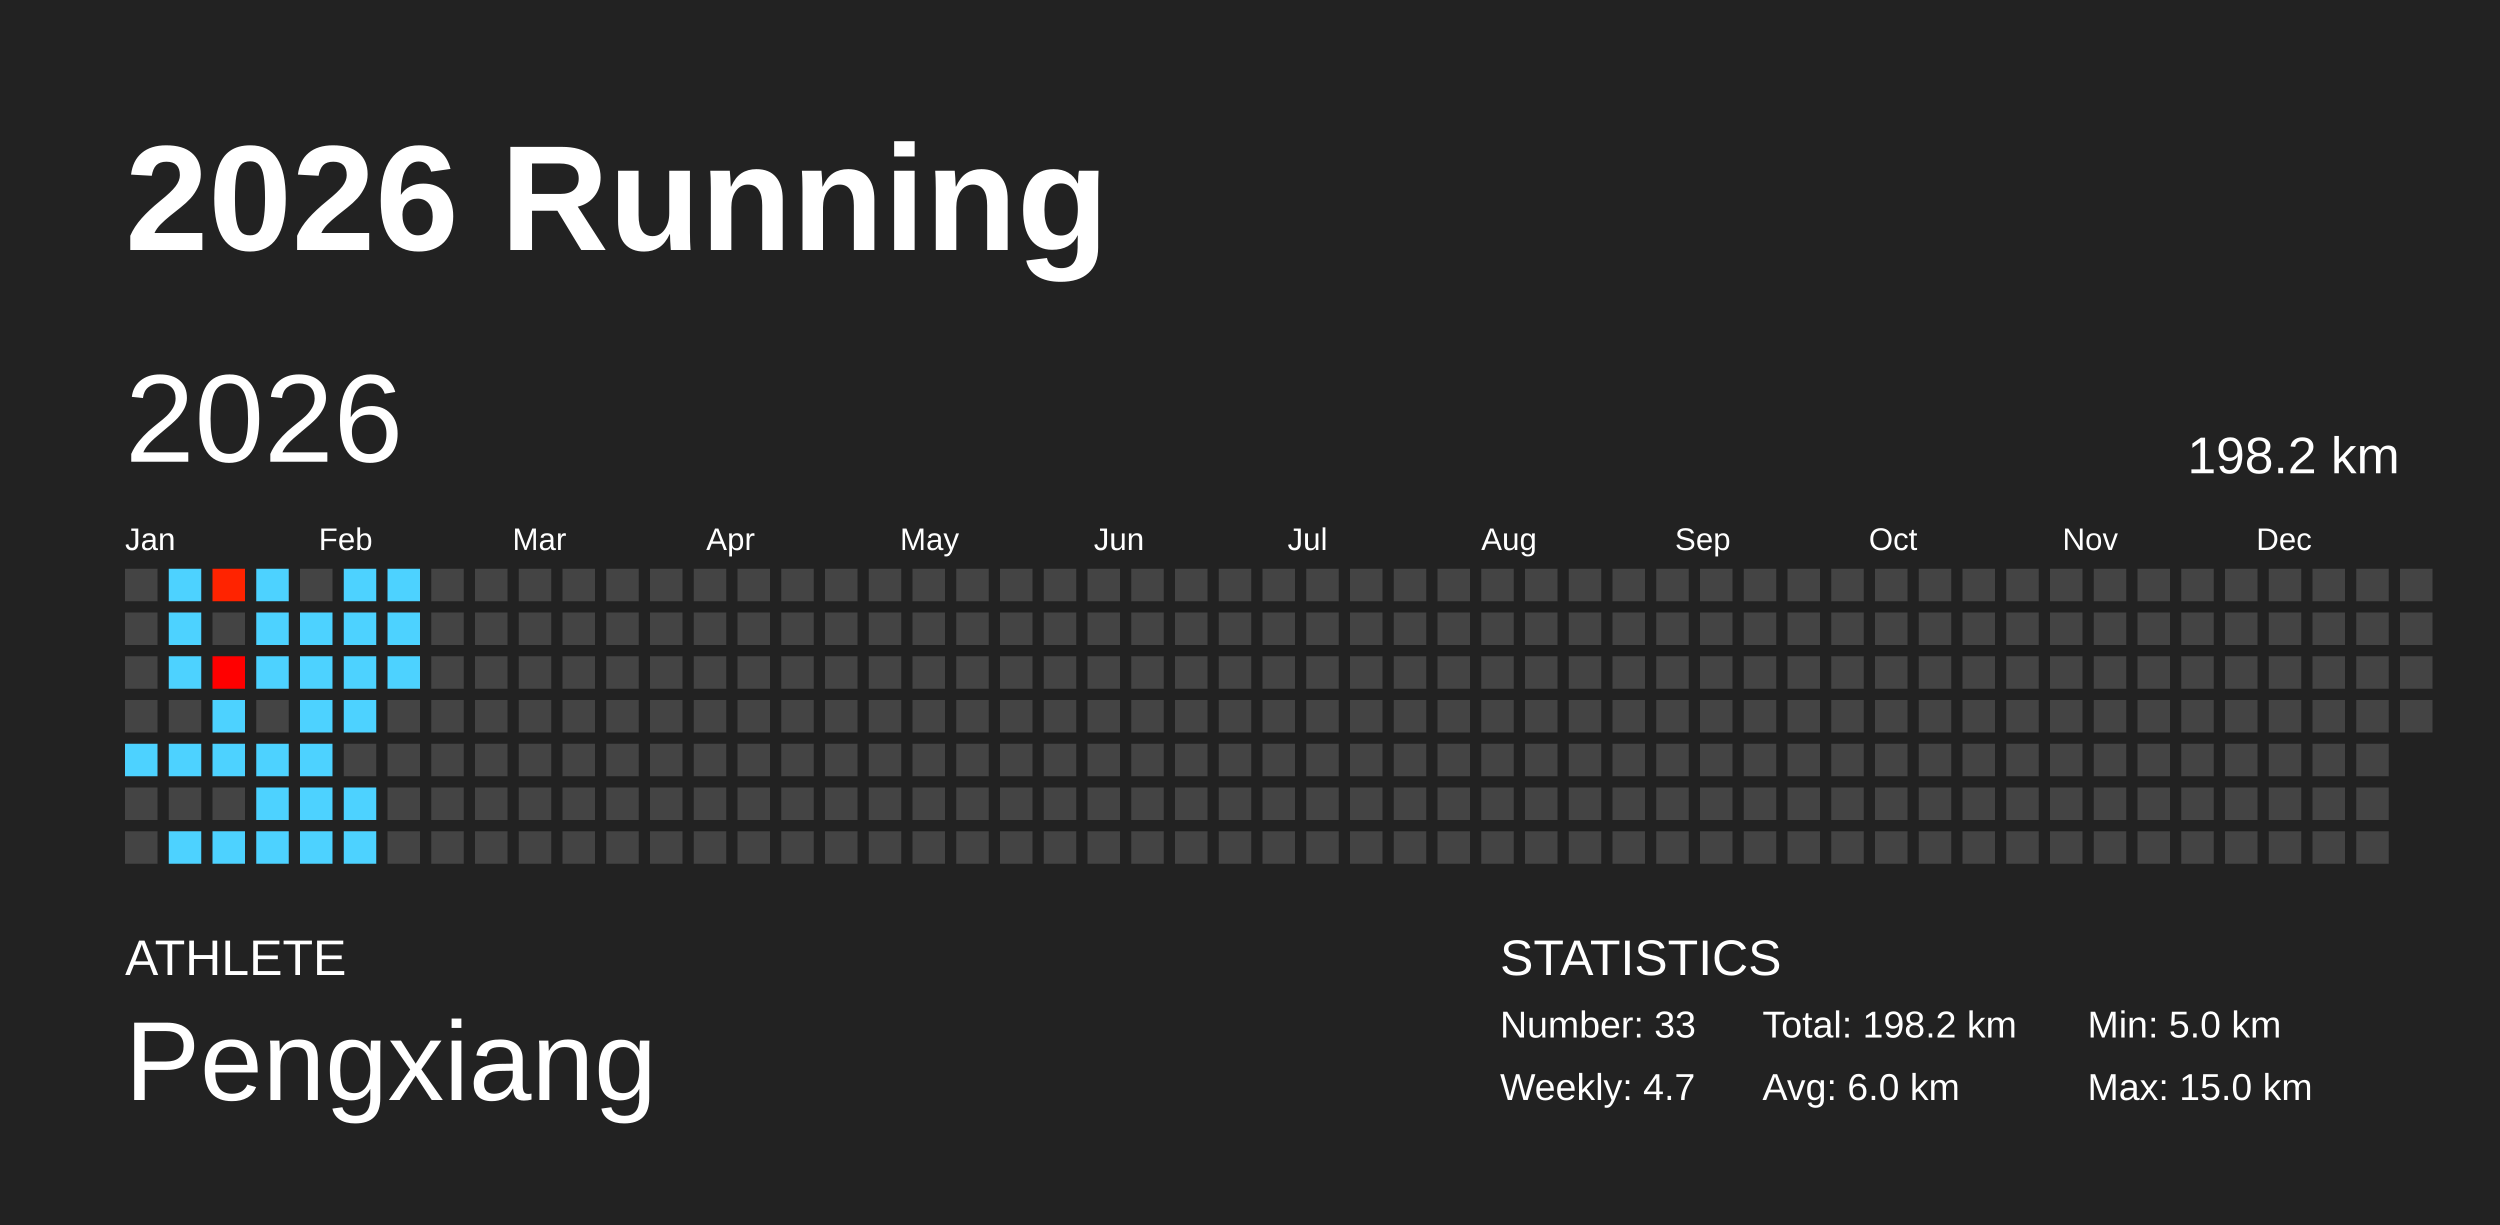
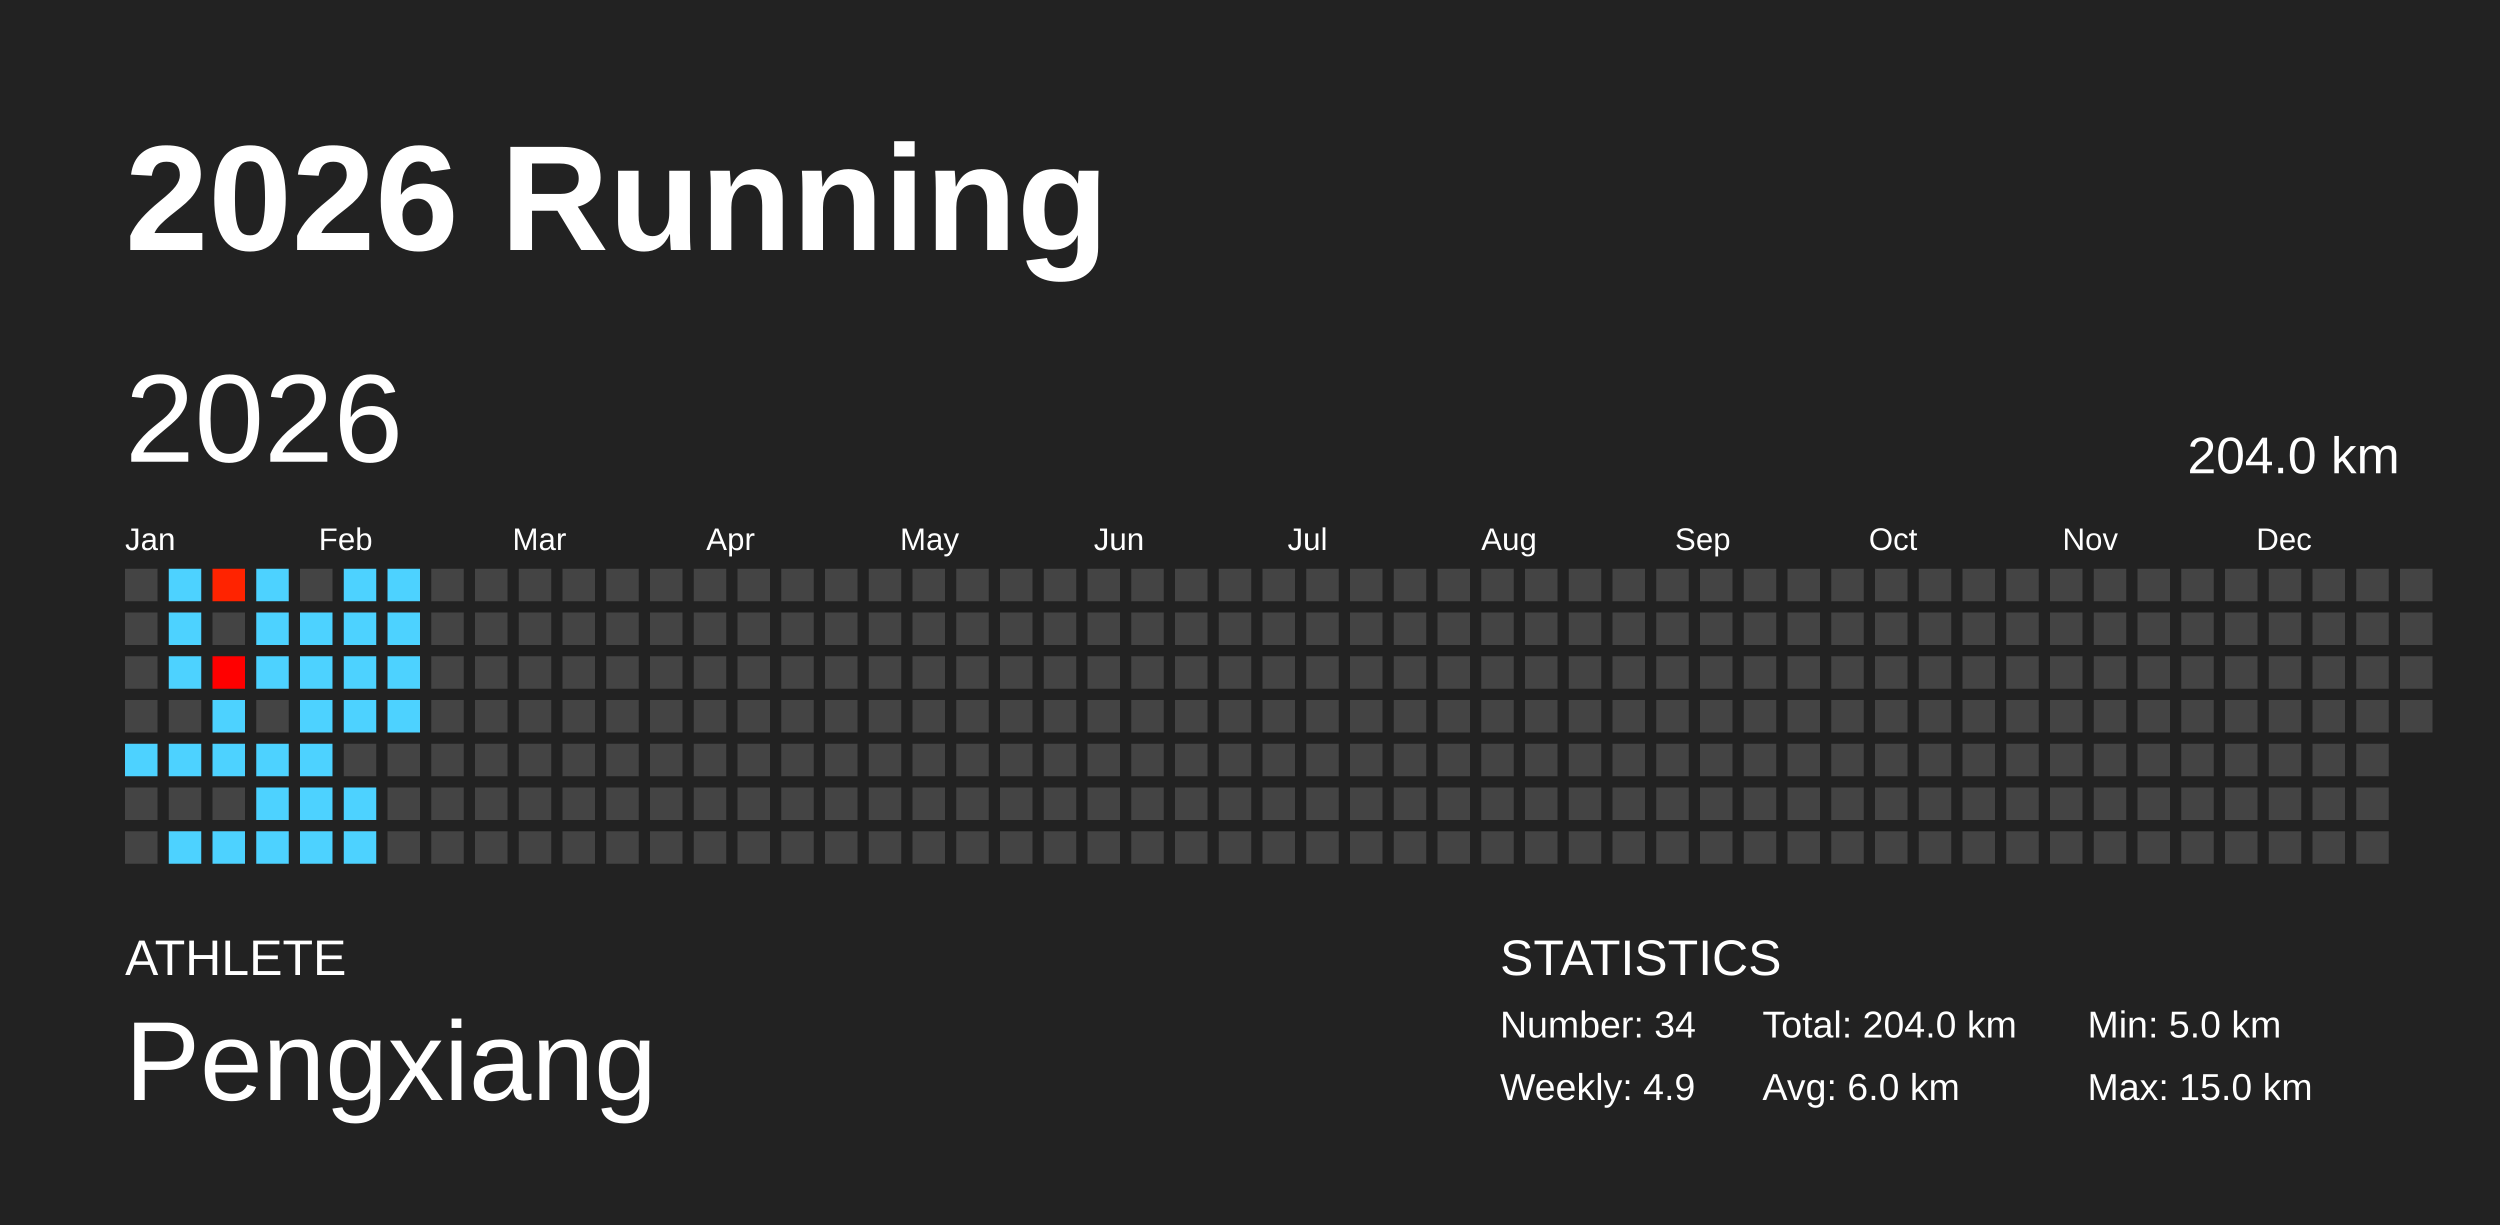
<svg xmlns="http://www.w3.org/2000/svg" baseProfile="full" height="98mm" version="1.1" viewBox="0,0,200,98" width="200mm">
  <defs />
  <rect fill="#222222" height="98" width="200" x="0" y="0" />
  <text fill="#FFFFFF" style="font-size:12px; font-family:Arial; font-weight:bold;" x="10" y="20">2026 Running</text>
  <text fill="#FFFFFF" style="font-size:4px; font-family:Arial" x="10" y="78">ATHLETE</text>
  <text fill="#FFFFFF" style="font-size:9px; font-family:Arial" x="10" y="88">Pengxiang</text>
  <text fill="#FFFFFF" style="font-size:4px; font-family:Arial" x="120" y="78">STATISTICS</text>
-   <text fill="#FFFFFF" style="font-size:3px; font-family:Arial" x="120" y="83">Number: 33</text>
-   <text fill="#FFFFFF" style="font-size:3px; font-family:Arial" x="120" y="88">Weekly: 4.7</text>
-   <text fill="#FFFFFF" style="font-size:3px; font-family:Arial" x="141" y="83">Total: 198.2 km</text>
+   <text fill="#FFFFFF" style="font-size:3px; font-family:Arial" x="120" y="83">Number: 34</text>
+   <text fill="#FFFFFF" style="font-size:3px; font-family:Arial" x="120" y="88">Weekly: 4.9</text>
+   <text fill="#FFFFFF" style="font-size:3px; font-family:Arial" x="141" y="83">Total: 204.0 km</text>
  <text fill="#FFFFFF" style="font-size:3px; font-family:Arial" x="141" y="88">Avg: 6.0 km</text>
  <text fill="#FFFFFF" style="font-size:3px; font-family:Arial" x="167" y="83">Min: 5.0 km</text>
  <text fill="#FFFFFF" style="font-size:3px; font-family:Arial" x="167" y="88">Max: 15.0 km</text>
  <text dominant-baseline="hanging" fill="#FFFFFF" style="font-size:10.0px; font-family:Arial;" x="10" y="30">2026</text>
-   <text dominant-baseline="hanging" fill="#FFFFFF" style="font-size:4.125px; font-family:Arial;" x="175" y="35">198.2 km</text>
+   <text dominant-baseline="hanging" fill="#FFFFFF" style="font-size:4.125px; font-family:Arial;" x="175" y="35">204.0 km</text>
  <text fill="#FFFFFF" style="font-size:2.5px; font-family:Arial" x="10.0" y="44">Jan</text>
  <text fill="#FFFFFF" style="font-size:2.5px; font-family:Arial" x="25.5" y="44">Feb</text>
  <text fill="#FFFFFF" style="font-size:2.5px; font-family:Arial" x="41.0" y="44">Mar</text>
  <text fill="#FFFFFF" style="font-size:2.5px; font-family:Arial" x="56.5" y="44">Apr</text>
  <text fill="#FFFFFF" style="font-size:2.5px; font-family:Arial" x="72.0" y="44">May</text>
  <text fill="#FFFFFF" style="font-size:2.5px; font-family:Arial" x="87.5" y="44">Jun</text>
  <text fill="#FFFFFF" style="font-size:2.5px; font-family:Arial" x="103.0" y="44">Jul</text>
  <text fill="#FFFFFF" style="font-size:2.5px; font-family:Arial" x="118.5" y="44">Aug</text>
  <text fill="#FFFFFF" style="font-size:2.5px; font-family:Arial" x="134.0" y="44">Sep</text>
  <text fill="#FFFFFF" style="font-size:2.5px; font-family:Arial" x="149.5" y="44">Oct</text>
  <text fill="#FFFFFF" style="font-size:2.5px; font-family:Arial" x="165.0" y="44">Nov</text>
  <text fill="#FFFFFF" style="font-size:2.5px; font-family:Arial" x="180.5" y="44">Dec</text>
  <rect fill="#444444" height="2.6" width="2.6" x="10.0" y="45.5" />
  <rect fill="#444444" height="2.6" width="2.6" x="10.0" y="49.0" />
  <rect fill="#444444" height="2.6" width="2.6" x="10.0" y="52.5" />
  <rect fill="#444444" height="2.6" width="2.6" x="10.0" y="56.0" />
  <rect fill="#4dd2ff" height="2.6" width="2.6" x="10.0" y="59.5" />
  <rect fill="#444444" height="2.6" width="2.6" x="10.0" y="63.0" />
  <rect fill="#444444" height="2.6" width="2.6" x="10.0" y="66.5" />
  <rect fill="#4dd2ff" height="2.6" width="2.6" x="13.5" y="45.5" />
  <rect fill="#4dd2ff" height="2.6" width="2.6" x="13.5" y="49.0" />
  <rect fill="#4dd2ff" height="2.6" width="2.6" x="13.5" y="52.5" />
  <rect fill="#444444" height="2.6" width="2.6" x="13.5" y="56.0" />
  <rect fill="#4dd2ff" height="2.6" width="2.6" x="13.5" y="59.5" />
  <rect fill="#444444" height="2.6" width="2.6" x="13.5" y="63.0" />
  <rect fill="#4dd2ff" height="2.6" width="2.6" x="13.5" y="66.5" />
  <rect fill="#ff2300" height="2.6" width="2.6" x="17.0" y="45.5" />
  <rect fill="#444444" height="2.6" width="2.6" x="17.0" y="49.0" />
  <rect fill="#ff0000" height="2.6" width="2.6" x="17.0" y="52.5" />
  <rect fill="#4dd2ff" height="2.6" width="2.6" x="17.0" y="56.0" />
  <rect fill="#4dd2ff" height="2.6" width="2.6" x="17.0" y="59.5" />
  <rect fill="#444444" height="2.6" width="2.6" x="17.0" y="63.0" />
  <rect fill="#4dd2ff" height="2.6" width="2.6" x="17.0" y="66.5" />
  <rect fill="#4dd2ff" height="2.6" width="2.6" x="20.5" y="45.5" />
  <rect fill="#4dd2ff" height="2.6" width="2.6" x="20.5" y="49.0" />
  <rect fill="#4dd2ff" height="2.6" width="2.6" x="20.5" y="52.5" />
  <rect fill="#444444" height="2.6" width="2.6" x="20.5" y="56.0" />
  <rect fill="#4dd2ff" height="2.6" width="2.6" x="20.5" y="59.5" />
  <rect fill="#4dd2ff" height="2.6" width="2.6" x="20.5" y="63.0" />
  <rect fill="#4dd2ff" height="2.6" width="2.6" x="20.5" y="66.5" />
  <rect fill="#444444" height="2.6" width="2.6" x="24.0" y="45.5" />
  <rect fill="#4dd2ff" height="2.6" width="2.6" x="24.0" y="49.0" />
  <rect fill="#4dd2ff" height="2.6" width="2.6" x="24.0" y="52.5" />
  <rect fill="#4dd2ff" height="2.6" width="2.6" x="24.0" y="56.0" />
  <rect fill="#4dd2ff" height="2.6" width="2.6" x="24.0" y="59.5" />
  <rect fill="#4dd2ff" height="2.6" width="2.6" x="24.0" y="63.0" />
  <rect fill="#4dd2ff" height="2.6" width="2.6" x="24.0" y="66.5" />
  <rect fill="#4dd2ff" height="2.6" width="2.6" x="27.5" y="45.5" />
  <rect fill="#4dd2ff" height="2.6" width="2.6" x="27.5" y="49.0" />
  <rect fill="#4dd2ff" height="2.6" width="2.6" x="27.5" y="52.5" />
  <rect fill="#4dd2ff" height="2.6" width="2.6" x="27.5" y="56.0" />
  <rect fill="#444444" height="2.6" width="2.6" x="27.5" y="59.5" />
  <rect fill="#4dd2ff" height="2.6" width="2.6" x="27.5" y="63.0" />
  <rect fill="#4dd2ff" height="2.6" width="2.6" x="27.5" y="66.5" />
  <rect fill="#4dd2ff" height="2.6" width="2.6" x="31.0" y="45.5" />
  <rect fill="#4dd2ff" height="2.6" width="2.6" x="31.0" y="49.0" />
  <rect fill="#4dd2ff" height="2.6" width="2.6" x="31.0" y="52.5" />
-   <rect fill="#444444" height="2.6" width="2.6" x="31.0" y="56.0" />
+   <rect fill="#4dd2ff" height="2.6" width="2.6" x="31.0" y="56.0" />
  <rect fill="#444444" height="2.6" width="2.6" x="31.0" y="59.5" />
  <rect fill="#444444" height="2.6" width="2.6" x="31.0" y="63.0" />
  <rect fill="#444444" height="2.6" width="2.6" x="31.0" y="66.5" />
  <rect fill="#444444" height="2.6" width="2.6" x="34.5" y="45.5" />
  <rect fill="#444444" height="2.6" width="2.6" x="34.5" y="49.0" />
  <rect fill="#444444" height="2.6" width="2.6" x="34.5" y="52.5" />
  <rect fill="#444444" height="2.6" width="2.6" x="34.5" y="56.0" />
  <rect fill="#444444" height="2.6" width="2.6" x="34.5" y="59.5" />
  <rect fill="#444444" height="2.6" width="2.6" x="34.5" y="63.0" />
  <rect fill="#444444" height="2.6" width="2.6" x="34.5" y="66.5" />
  <rect fill="#444444" height="2.6" width="2.6" x="38.0" y="45.5" />
  <rect fill="#444444" height="2.6" width="2.6" x="38.0" y="49.0" />
  <rect fill="#444444" height="2.6" width="2.6" x="38.0" y="52.5" />
  <rect fill="#444444" height="2.6" width="2.6" x="38.0" y="56.0" />
  <rect fill="#444444" height="2.6" width="2.6" x="38.0" y="59.5" />
  <rect fill="#444444" height="2.6" width="2.6" x="38.0" y="63.0" />
  <rect fill="#444444" height="2.6" width="2.6" x="38.0" y="66.5" />
  <rect fill="#444444" height="2.6" width="2.6" x="41.5" y="45.5" />
  <rect fill="#444444" height="2.6" width="2.6" x="41.5" y="49.0" />
  <rect fill="#444444" height="2.6" width="2.6" x="41.5" y="52.5" />
  <rect fill="#444444" height="2.6" width="2.6" x="41.5" y="56.0" />
  <rect fill="#444444" height="2.6" width="2.6" x="41.5" y="59.5" />
  <rect fill="#444444" height="2.6" width="2.6" x="41.5" y="63.0" />
  <rect fill="#444444" height="2.6" width="2.6" x="41.5" y="66.5" />
  <rect fill="#444444" height="2.6" width="2.6" x="45.0" y="45.5" />
  <rect fill="#444444" height="2.6" width="2.6" x="45.0" y="49.0" />
  <rect fill="#444444" height="2.6" width="2.6" x="45.0" y="52.5" />
  <rect fill="#444444" height="2.6" width="2.6" x="45.0" y="56.0" />
  <rect fill="#444444" height="2.6" width="2.6" x="45.0" y="59.5" />
  <rect fill="#444444" height="2.6" width="2.6" x="45.0" y="63.0" />
  <rect fill="#444444" height="2.6" width="2.6" x="45.0" y="66.5" />
  <rect fill="#444444" height="2.6" width="2.6" x="48.5" y="45.5" />
  <rect fill="#444444" height="2.6" width="2.6" x="48.5" y="49.0" />
  <rect fill="#444444" height="2.6" width="2.6" x="48.5" y="52.5" />
  <rect fill="#444444" height="2.6" width="2.6" x="48.5" y="56.0" />
  <rect fill="#444444" height="2.6" width="2.6" x="48.5" y="59.5" />
  <rect fill="#444444" height="2.6" width="2.6" x="48.5" y="63.0" />
  <rect fill="#444444" height="2.6" width="2.6" x="48.5" y="66.5" />
  <rect fill="#444444" height="2.6" width="2.6" x="52.0" y="45.5" />
  <rect fill="#444444" height="2.6" width="2.6" x="52.0" y="49.0" />
  <rect fill="#444444" height="2.6" width="2.6" x="52.0" y="52.5" />
  <rect fill="#444444" height="2.6" width="2.6" x="52.0" y="56.0" />
  <rect fill="#444444" height="2.6" width="2.6" x="52.0" y="59.5" />
  <rect fill="#444444" height="2.6" width="2.6" x="52.0" y="63.0" />
  <rect fill="#444444" height="2.6" width="2.6" x="52.0" y="66.5" />
  <rect fill="#444444" height="2.6" width="2.6" x="55.5" y="45.5" />
  <rect fill="#444444" height="2.6" width="2.6" x="55.5" y="49.0" />
  <rect fill="#444444" height="2.6" width="2.6" x="55.5" y="52.5" />
  <rect fill="#444444" height="2.6" width="2.6" x="55.5" y="56.0" />
  <rect fill="#444444" height="2.6" width="2.6" x="55.5" y="59.5" />
  <rect fill="#444444" height="2.6" width="2.6" x="55.5" y="63.0" />
  <rect fill="#444444" height="2.6" width="2.6" x="55.5" y="66.5" />
  <rect fill="#444444" height="2.6" width="2.6" x="59.0" y="45.5" />
  <rect fill="#444444" height="2.6" width="2.6" x="59.0" y="49.0" />
  <rect fill="#444444" height="2.6" width="2.6" x="59.0" y="52.5" />
  <rect fill="#444444" height="2.6" width="2.6" x="59.0" y="56.0" />
  <rect fill="#444444" height="2.6" width="2.6" x="59.0" y="59.5" />
  <rect fill="#444444" height="2.6" width="2.6" x="59.0" y="63.0" />
  <rect fill="#444444" height="2.6" width="2.6" x="59.0" y="66.5" />
  <rect fill="#444444" height="2.6" width="2.6" x="62.5" y="45.5" />
  <rect fill="#444444" height="2.6" width="2.6" x="62.5" y="49.0" />
  <rect fill="#444444" height="2.6" width="2.6" x="62.5" y="52.5" />
  <rect fill="#444444" height="2.6" width="2.6" x="62.5" y="56.0" />
  <rect fill="#444444" height="2.6" width="2.6" x="62.5" y="59.5" />
  <rect fill="#444444" height="2.6" width="2.6" x="62.5" y="63.0" />
  <rect fill="#444444" height="2.6" width="2.6" x="62.5" y="66.5" />
  <rect fill="#444444" height="2.6" width="2.6" x="66.0" y="45.5" />
  <rect fill="#444444" height="2.6" width="2.6" x="66.0" y="49.0" />
  <rect fill="#444444" height="2.6" width="2.6" x="66.0" y="52.5" />
  <rect fill="#444444" height="2.6" width="2.6" x="66.0" y="56.0" />
  <rect fill="#444444" height="2.6" width="2.6" x="66.0" y="59.5" />
  <rect fill="#444444" height="2.6" width="2.6" x="66.0" y="63.0" />
  <rect fill="#444444" height="2.6" width="2.6" x="66.0" y="66.5" />
  <rect fill="#444444" height="2.6" width="2.6" x="69.5" y="45.5" />
  <rect fill="#444444" height="2.6" width="2.6" x="69.5" y="49.0" />
  <rect fill="#444444" height="2.6" width="2.6" x="69.5" y="52.5" />
  <rect fill="#444444" height="2.6" width="2.6" x="69.5" y="56.0" />
  <rect fill="#444444" height="2.6" width="2.6" x="69.5" y="59.5" />
  <rect fill="#444444" height="2.6" width="2.6" x="69.5" y="63.0" />
  <rect fill="#444444" height="2.6" width="2.6" x="69.5" y="66.5" />
  <rect fill="#444444" height="2.6" width="2.6" x="73.0" y="45.5" />
  <rect fill="#444444" height="2.6" width="2.6" x="73.0" y="49.0" />
  <rect fill="#444444" height="2.6" width="2.6" x="73.0" y="52.5" />
  <rect fill="#444444" height="2.6" width="2.6" x="73.0" y="56.0" />
  <rect fill="#444444" height="2.6" width="2.6" x="73.0" y="59.5" />
  <rect fill="#444444" height="2.6" width="2.6" x="73.0" y="63.0" />
  <rect fill="#444444" height="2.6" width="2.6" x="73.0" y="66.5" />
  <rect fill="#444444" height="2.6" width="2.6" x="76.5" y="45.5" />
  <rect fill="#444444" height="2.6" width="2.6" x="76.5" y="49.0" />
  <rect fill="#444444" height="2.6" width="2.6" x="76.5" y="52.5" />
  <rect fill="#444444" height="2.6" width="2.6" x="76.5" y="56.0" />
  <rect fill="#444444" height="2.6" width="2.6" x="76.5" y="59.5" />
  <rect fill="#444444" height="2.6" width="2.6" x="76.5" y="63.0" />
  <rect fill="#444444" height="2.6" width="2.6" x="76.5" y="66.5" />
  <rect fill="#444444" height="2.6" width="2.6" x="80.0" y="45.5" />
  <rect fill="#444444" height="2.6" width="2.6" x="80.0" y="49.0" />
  <rect fill="#444444" height="2.6" width="2.6" x="80.0" y="52.5" />
  <rect fill="#444444" height="2.6" width="2.6" x="80.0" y="56.0" />
  <rect fill="#444444" height="2.6" width="2.6" x="80.0" y="59.5" />
  <rect fill="#444444" height="2.6" width="2.6" x="80.0" y="63.0" />
  <rect fill="#444444" height="2.6" width="2.6" x="80.0" y="66.5" />
  <rect fill="#444444" height="2.6" width="2.6" x="83.5" y="45.5" />
  <rect fill="#444444" height="2.6" width="2.6" x="83.5" y="49.0" />
  <rect fill="#444444" height="2.6" width="2.6" x="83.5" y="52.5" />
  <rect fill="#444444" height="2.6" width="2.6" x="83.5" y="56.0" />
  <rect fill="#444444" height="2.6" width="2.6" x="83.5" y="59.5" />
  <rect fill="#444444" height="2.6" width="2.6" x="83.5" y="63.0" />
  <rect fill="#444444" height="2.6" width="2.6" x="83.5" y="66.5" />
  <rect fill="#444444" height="2.6" width="2.6" x="87.0" y="45.5" />
  <rect fill="#444444" height="2.6" width="2.6" x="87.0" y="49.0" />
  <rect fill="#444444" height="2.6" width="2.6" x="87.0" y="52.5" />
  <rect fill="#444444" height="2.6" width="2.6" x="87.0" y="56.0" />
  <rect fill="#444444" height="2.6" width="2.6" x="87.0" y="59.5" />
  <rect fill="#444444" height="2.6" width="2.6" x="87.0" y="63.0" />
  <rect fill="#444444" height="2.6" width="2.6" x="87.0" y="66.5" />
  <rect fill="#444444" height="2.6" width="2.6" x="90.5" y="45.5" />
  <rect fill="#444444" height="2.6" width="2.6" x="90.5" y="49.0" />
  <rect fill="#444444" height="2.6" width="2.6" x="90.5" y="52.5" />
  <rect fill="#444444" height="2.6" width="2.6" x="90.5" y="56.0" />
  <rect fill="#444444" height="2.6" width="2.6" x="90.5" y="59.5" />
  <rect fill="#444444" height="2.6" width="2.6" x="90.5" y="63.0" />
  <rect fill="#444444" height="2.6" width="2.6" x="90.5" y="66.5" />
  <rect fill="#444444" height="2.6" width="2.6" x="94.0" y="45.5" />
  <rect fill="#444444" height="2.6" width="2.6" x="94.0" y="49.0" />
  <rect fill="#444444" height="2.6" width="2.6" x="94.0" y="52.5" />
  <rect fill="#444444" height="2.6" width="2.6" x="94.0" y="56.0" />
  <rect fill="#444444" height="2.6" width="2.6" x="94.0" y="59.5" />
  <rect fill="#444444" height="2.6" width="2.6" x="94.0" y="63.0" />
  <rect fill="#444444" height="2.6" width="2.6" x="94.0" y="66.5" />
  <rect fill="#444444" height="2.6" width="2.6" x="97.5" y="45.5" />
  <rect fill="#444444" height="2.6" width="2.6" x="97.5" y="49.0" />
  <rect fill="#444444" height="2.6" width="2.6" x="97.5" y="52.5" />
  <rect fill="#444444" height="2.6" width="2.6" x="97.5" y="56.0" />
  <rect fill="#444444" height="2.6" width="2.6" x="97.5" y="59.5" />
  <rect fill="#444444" height="2.6" width="2.6" x="97.5" y="63.0" />
  <rect fill="#444444" height="2.6" width="2.6" x="97.5" y="66.5" />
  <rect fill="#444444" height="2.6" width="2.6" x="101.0" y="45.5" />
  <rect fill="#444444" height="2.6" width="2.6" x="101.0" y="49.0" />
  <rect fill="#444444" height="2.6" width="2.6" x="101.0" y="52.5" />
  <rect fill="#444444" height="2.6" width="2.6" x="101.0" y="56.0" />
  <rect fill="#444444" height="2.6" width="2.6" x="101.0" y="59.5" />
  <rect fill="#444444" height="2.6" width="2.6" x="101.0" y="63.0" />
  <rect fill="#444444" height="2.6" width="2.6" x="101.0" y="66.5" />
  <rect fill="#444444" height="2.6" width="2.6" x="104.5" y="45.5" />
  <rect fill="#444444" height="2.6" width="2.6" x="104.5" y="49.0" />
  <rect fill="#444444" height="2.6" width="2.6" x="104.5" y="52.5" />
  <rect fill="#444444" height="2.6" width="2.6" x="104.5" y="56.0" />
  <rect fill="#444444" height="2.6" width="2.6" x="104.5" y="59.5" />
  <rect fill="#444444" height="2.6" width="2.6" x="104.5" y="63.0" />
  <rect fill="#444444" height="2.6" width="2.6" x="104.5" y="66.5" />
  <rect fill="#444444" height="2.6" width="2.6" x="108.0" y="45.5" />
  <rect fill="#444444" height="2.6" width="2.6" x="108.0" y="49.0" />
  <rect fill="#444444" height="2.6" width="2.6" x="108.0" y="52.5" />
  <rect fill="#444444" height="2.6" width="2.6" x="108.0" y="56.0" />
  <rect fill="#444444" height="2.6" width="2.6" x="108.0" y="59.5" />
  <rect fill="#444444" height="2.6" width="2.6" x="108.0" y="63.0" />
  <rect fill="#444444" height="2.6" width="2.6" x="108.0" y="66.5" />
  <rect fill="#444444" height="2.6" width="2.6" x="111.5" y="45.5" />
  <rect fill="#444444" height="2.6" width="2.6" x="111.5" y="49.0" />
  <rect fill="#444444" height="2.6" width="2.6" x="111.5" y="52.5" />
  <rect fill="#444444" height="2.6" width="2.6" x="111.5" y="56.0" />
  <rect fill="#444444" height="2.6" width="2.6" x="111.5" y="59.5" />
  <rect fill="#444444" height="2.6" width="2.6" x="111.5" y="63.0" />
  <rect fill="#444444" height="2.6" width="2.6" x="111.5" y="66.5" />
  <rect fill="#444444" height="2.6" width="2.6" x="115.0" y="45.5" />
  <rect fill="#444444" height="2.6" width="2.6" x="115.0" y="49.0" />
  <rect fill="#444444" height="2.6" width="2.6" x="115.0" y="52.5" />
  <rect fill="#444444" height="2.6" width="2.6" x="115.0" y="56.0" />
  <rect fill="#444444" height="2.6" width="2.6" x="115.0" y="59.5" />
  <rect fill="#444444" height="2.6" width="2.6" x="115.0" y="63.0" />
  <rect fill="#444444" height="2.6" width="2.6" x="115.0" y="66.5" />
  <rect fill="#444444" height="2.6" width="2.6" x="118.5" y="45.5" />
  <rect fill="#444444" height="2.6" width="2.6" x="118.5" y="49.0" />
  <rect fill="#444444" height="2.6" width="2.6" x="118.5" y="52.5" />
  <rect fill="#444444" height="2.6" width="2.6" x="118.5" y="56.0" />
  <rect fill="#444444" height="2.6" width="2.6" x="118.5" y="59.5" />
  <rect fill="#444444" height="2.6" width="2.6" x="118.5" y="63.0" />
  <rect fill="#444444" height="2.6" width="2.6" x="118.5" y="66.5" />
  <rect fill="#444444" height="2.6" width="2.6" x="122.0" y="45.5" />
  <rect fill="#444444" height="2.6" width="2.6" x="122.0" y="49.0" />
  <rect fill="#444444" height="2.6" width="2.6" x="122.0" y="52.5" />
  <rect fill="#444444" height="2.6" width="2.6" x="122.0" y="56.0" />
  <rect fill="#444444" height="2.6" width="2.6" x="122.0" y="59.5" />
  <rect fill="#444444" height="2.6" width="2.6" x="122.0" y="63.0" />
  <rect fill="#444444" height="2.6" width="2.6" x="122.0" y="66.5" />
  <rect fill="#444444" height="2.6" width="2.6" x="125.5" y="45.5" />
  <rect fill="#444444" height="2.6" width="2.6" x="125.5" y="49.0" />
  <rect fill="#444444" height="2.6" width="2.6" x="125.5" y="52.5" />
  <rect fill="#444444" height="2.6" width="2.6" x="125.5" y="56.0" />
  <rect fill="#444444" height="2.6" width="2.6" x="125.5" y="59.5" />
  <rect fill="#444444" height="2.6" width="2.6" x="125.5" y="63.0" />
  <rect fill="#444444" height="2.6" width="2.6" x="125.5" y="66.5" />
  <rect fill="#444444" height="2.6" width="2.6" x="129.0" y="45.5" />
  <rect fill="#444444" height="2.6" width="2.6" x="129.0" y="49.0" />
  <rect fill="#444444" height="2.6" width="2.6" x="129.0" y="52.5" />
  <rect fill="#444444" height="2.6" width="2.6" x="129.0" y="56.0" />
  <rect fill="#444444" height="2.6" width="2.6" x="129.0" y="59.5" />
  <rect fill="#444444" height="2.6" width="2.6" x="129.0" y="63.0" />
  <rect fill="#444444" height="2.6" width="2.6" x="129.0" y="66.5" />
  <rect fill="#444444" height="2.6" width="2.6" x="132.5" y="45.5" />
  <rect fill="#444444" height="2.6" width="2.6" x="132.5" y="49.0" />
  <rect fill="#444444" height="2.6" width="2.6" x="132.5" y="52.5" />
  <rect fill="#444444" height="2.6" width="2.6" x="132.5" y="56.0" />
  <rect fill="#444444" height="2.6" width="2.6" x="132.5" y="59.5" />
  <rect fill="#444444" height="2.6" width="2.6" x="132.5" y="63.0" />
  <rect fill="#444444" height="2.6" width="2.6" x="132.5" y="66.5" />
  <rect fill="#444444" height="2.6" width="2.6" x="136.0" y="45.5" />
  <rect fill="#444444" height="2.6" width="2.6" x="136.0" y="49.0" />
  <rect fill="#444444" height="2.6" width="2.6" x="136.0" y="52.5" />
  <rect fill="#444444" height="2.6" width="2.6" x="136.0" y="56.0" />
  <rect fill="#444444" height="2.6" width="2.6" x="136.0" y="59.5" />
  <rect fill="#444444" height="2.6" width="2.6" x="136.0" y="63.0" />
  <rect fill="#444444" height="2.6" width="2.6" x="136.0" y="66.5" />
  <rect fill="#444444" height="2.6" width="2.6" x="139.5" y="45.5" />
  <rect fill="#444444" height="2.6" width="2.6" x="139.5" y="49.0" />
  <rect fill="#444444" height="2.6" width="2.6" x="139.5" y="52.5" />
  <rect fill="#444444" height="2.6" width="2.6" x="139.5" y="56.0" />
  <rect fill="#444444" height="2.6" width="2.6" x="139.5" y="59.5" />
  <rect fill="#444444" height="2.6" width="2.6" x="139.5" y="63.0" />
  <rect fill="#444444" height="2.6" width="2.6" x="139.5" y="66.5" />
  <rect fill="#444444" height="2.6" width="2.6" x="143.0" y="45.5" />
  <rect fill="#444444" height="2.6" width="2.6" x="143.0" y="49.0" />
  <rect fill="#444444" height="2.6" width="2.6" x="143.0" y="52.5" />
  <rect fill="#444444" height="2.6" width="2.6" x="143.0" y="56.0" />
  <rect fill="#444444" height="2.6" width="2.6" x="143.0" y="59.5" />
  <rect fill="#444444" height="2.6" width="2.6" x="143.0" y="63.0" />
  <rect fill="#444444" height="2.6" width="2.6" x="143.0" y="66.5" />
  <rect fill="#444444" height="2.6" width="2.6" x="146.5" y="45.5" />
  <rect fill="#444444" height="2.6" width="2.6" x="146.5" y="49.0" />
  <rect fill="#444444" height="2.6" width="2.6" x="146.5" y="52.5" />
  <rect fill="#444444" height="2.6" width="2.6" x="146.5" y="56.0" />
  <rect fill="#444444" height="2.6" width="2.6" x="146.5" y="59.5" />
  <rect fill="#444444" height="2.6" width="2.6" x="146.5" y="63.0" />
  <rect fill="#444444" height="2.6" width="2.6" x="146.5" y="66.5" />
  <rect fill="#444444" height="2.6" width="2.6" x="150.0" y="45.5" />
  <rect fill="#444444" height="2.6" width="2.6" x="150.0" y="49.0" />
  <rect fill="#444444" height="2.6" width="2.6" x="150.0" y="52.5" />
  <rect fill="#444444" height="2.6" width="2.6" x="150.0" y="56.0" />
  <rect fill="#444444" height="2.6" width="2.6" x="150.0" y="59.5" />
  <rect fill="#444444" height="2.6" width="2.6" x="150.0" y="63.0" />
  <rect fill="#444444" height="2.6" width="2.6" x="150.0" y="66.5" />
  <rect fill="#444444" height="2.6" width="2.6" x="153.5" y="45.5" />
  <rect fill="#444444" height="2.6" width="2.6" x="153.5" y="49.0" />
  <rect fill="#444444" height="2.6" width="2.6" x="153.5" y="52.5" />
  <rect fill="#444444" height="2.6" width="2.6" x="153.5" y="56.0" />
  <rect fill="#444444" height="2.6" width="2.6" x="153.5" y="59.5" />
  <rect fill="#444444" height="2.6" width="2.6" x="153.5" y="63.0" />
  <rect fill="#444444" height="2.6" width="2.6" x="153.5" y="66.5" />
  <rect fill="#444444" height="2.6" width="2.6" x="157.0" y="45.5" />
  <rect fill="#444444" height="2.6" width="2.6" x="157.0" y="49.0" />
  <rect fill="#444444" height="2.6" width="2.6" x="157.0" y="52.5" />
  <rect fill="#444444" height="2.6" width="2.6" x="157.0" y="56.0" />
  <rect fill="#444444" height="2.6" width="2.6" x="157.0" y="59.5" />
  <rect fill="#444444" height="2.6" width="2.6" x="157.0" y="63.0" />
  <rect fill="#444444" height="2.6" width="2.6" x="157.0" y="66.5" />
  <rect fill="#444444" height="2.6" width="2.6" x="160.5" y="45.5" />
  <rect fill="#444444" height="2.6" width="2.6" x="160.5" y="49.0" />
  <rect fill="#444444" height="2.6" width="2.6" x="160.5" y="52.5" />
  <rect fill="#444444" height="2.6" width="2.6" x="160.5" y="56.0" />
  <rect fill="#444444" height="2.6" width="2.6" x="160.5" y="59.5" />
  <rect fill="#444444" height="2.6" width="2.6" x="160.5" y="63.0" />
  <rect fill="#444444" height="2.6" width="2.6" x="160.5" y="66.5" />
  <rect fill="#444444" height="2.6" width="2.6" x="164.0" y="45.5" />
  <rect fill="#444444" height="2.6" width="2.6" x="164.0" y="49.0" />
  <rect fill="#444444" height="2.6" width="2.6" x="164.0" y="52.5" />
  <rect fill="#444444" height="2.6" width="2.6" x="164.0" y="56.0" />
  <rect fill="#444444" height="2.6" width="2.6" x="164.0" y="59.5" />
  <rect fill="#444444" height="2.6" width="2.6" x="164.0" y="63.0" />
  <rect fill="#444444" height="2.6" width="2.6" x="164.0" y="66.5" />
  <rect fill="#444444" height="2.6" width="2.6" x="167.5" y="45.5" />
  <rect fill="#444444" height="2.6" width="2.6" x="167.5" y="49.0" />
  <rect fill="#444444" height="2.6" width="2.6" x="167.5" y="52.5" />
  <rect fill="#444444" height="2.6" width="2.6" x="167.5" y="56.0" />
  <rect fill="#444444" height="2.6" width="2.6" x="167.5" y="59.5" />
  <rect fill="#444444" height="2.6" width="2.6" x="167.5" y="63.0" />
  <rect fill="#444444" height="2.6" width="2.6" x="167.5" y="66.5" />
  <rect fill="#444444" height="2.6" width="2.6" x="171.0" y="45.5" />
  <rect fill="#444444" height="2.6" width="2.6" x="171.0" y="49.0" />
  <rect fill="#444444" height="2.6" width="2.6" x="171.0" y="52.5" />
  <rect fill="#444444" height="2.6" width="2.6" x="171.0" y="56.0" />
  <rect fill="#444444" height="2.6" width="2.6" x="171.0" y="59.5" />
  <rect fill="#444444" height="2.6" width="2.6" x="171.0" y="63.0" />
  <rect fill="#444444" height="2.6" width="2.6" x="171.0" y="66.5" />
  <rect fill="#444444" height="2.6" width="2.6" x="174.5" y="45.5" />
  <rect fill="#444444" height="2.6" width="2.6" x="174.5" y="49.0" />
  <rect fill="#444444" height="2.6" width="2.6" x="174.5" y="52.5" />
  <rect fill="#444444" height="2.6" width="2.6" x="174.5" y="56.0" />
  <rect fill="#444444" height="2.6" width="2.6" x="174.5" y="59.5" />
  <rect fill="#444444" height="2.6" width="2.6" x="174.5" y="63.0" />
  <rect fill="#444444" height="2.6" width="2.6" x="174.5" y="66.5" />
  <rect fill="#444444" height="2.6" width="2.6" x="178.0" y="45.5" />
  <rect fill="#444444" height="2.6" width="2.6" x="178.0" y="49.0" />
  <rect fill="#444444" height="2.6" width="2.6" x="178.0" y="52.5" />
  <rect fill="#444444" height="2.6" width="2.6" x="178.0" y="56.0" />
  <rect fill="#444444" height="2.6" width="2.6" x="178.0" y="59.5" />
  <rect fill="#444444" height="2.6" width="2.6" x="178.0" y="63.0" />
  <rect fill="#444444" height="2.6" width="2.6" x="178.0" y="66.5" />
  <rect fill="#444444" height="2.6" width="2.6" x="181.5" y="45.5" />
  <rect fill="#444444" height="2.6" width="2.6" x="181.5" y="49.0" />
  <rect fill="#444444" height="2.6" width="2.6" x="181.5" y="52.5" />
  <rect fill="#444444" height="2.6" width="2.6" x="181.5" y="56.0" />
  <rect fill="#444444" height="2.6" width="2.6" x="181.5" y="59.5" />
  <rect fill="#444444" height="2.6" width="2.6" x="181.5" y="63.0" />
  <rect fill="#444444" height="2.6" width="2.6" x="181.5" y="66.5" />
  <rect fill="#444444" height="2.6" width="2.6" x="185.0" y="45.5" />
  <rect fill="#444444" height="2.6" width="2.6" x="185.0" y="49.0" />
  <rect fill="#444444" height="2.6" width="2.6" x="185.0" y="52.5" />
  <rect fill="#444444" height="2.6" width="2.6" x="185.0" y="56.0" />
  <rect fill="#444444" height="2.6" width="2.6" x="185.0" y="59.5" />
  <rect fill="#444444" height="2.6" width="2.6" x="185.0" y="63.0" />
  <rect fill="#444444" height="2.6" width="2.6" x="185.0" y="66.5" />
  <rect fill="#444444" height="2.6" width="2.6" x="188.5" y="45.5" />
  <rect fill="#444444" height="2.6" width="2.6" x="188.5" y="49.0" />
  <rect fill="#444444" height="2.6" width="2.6" x="188.5" y="52.5" />
  <rect fill="#444444" height="2.6" width="2.6" x="188.5" y="56.0" />
  <rect fill="#444444" height="2.6" width="2.6" x="188.5" y="59.5" />
  <rect fill="#444444" height="2.6" width="2.6" x="188.5" y="63.0" />
  <rect fill="#444444" height="2.6" width="2.6" x="188.5" y="66.5" />
  <rect fill="#444444" height="2.6" width="2.6" x="192.0" y="45.5" />
  <rect fill="#444444" height="2.6" width="2.6" x="192.0" y="49.0" />
  <rect fill="#444444" height="2.6" width="2.6" x="192.0" y="52.5" />
  <rect fill="#444444" height="2.6" width="2.6" x="192.0" y="56.0" />
</svg>
